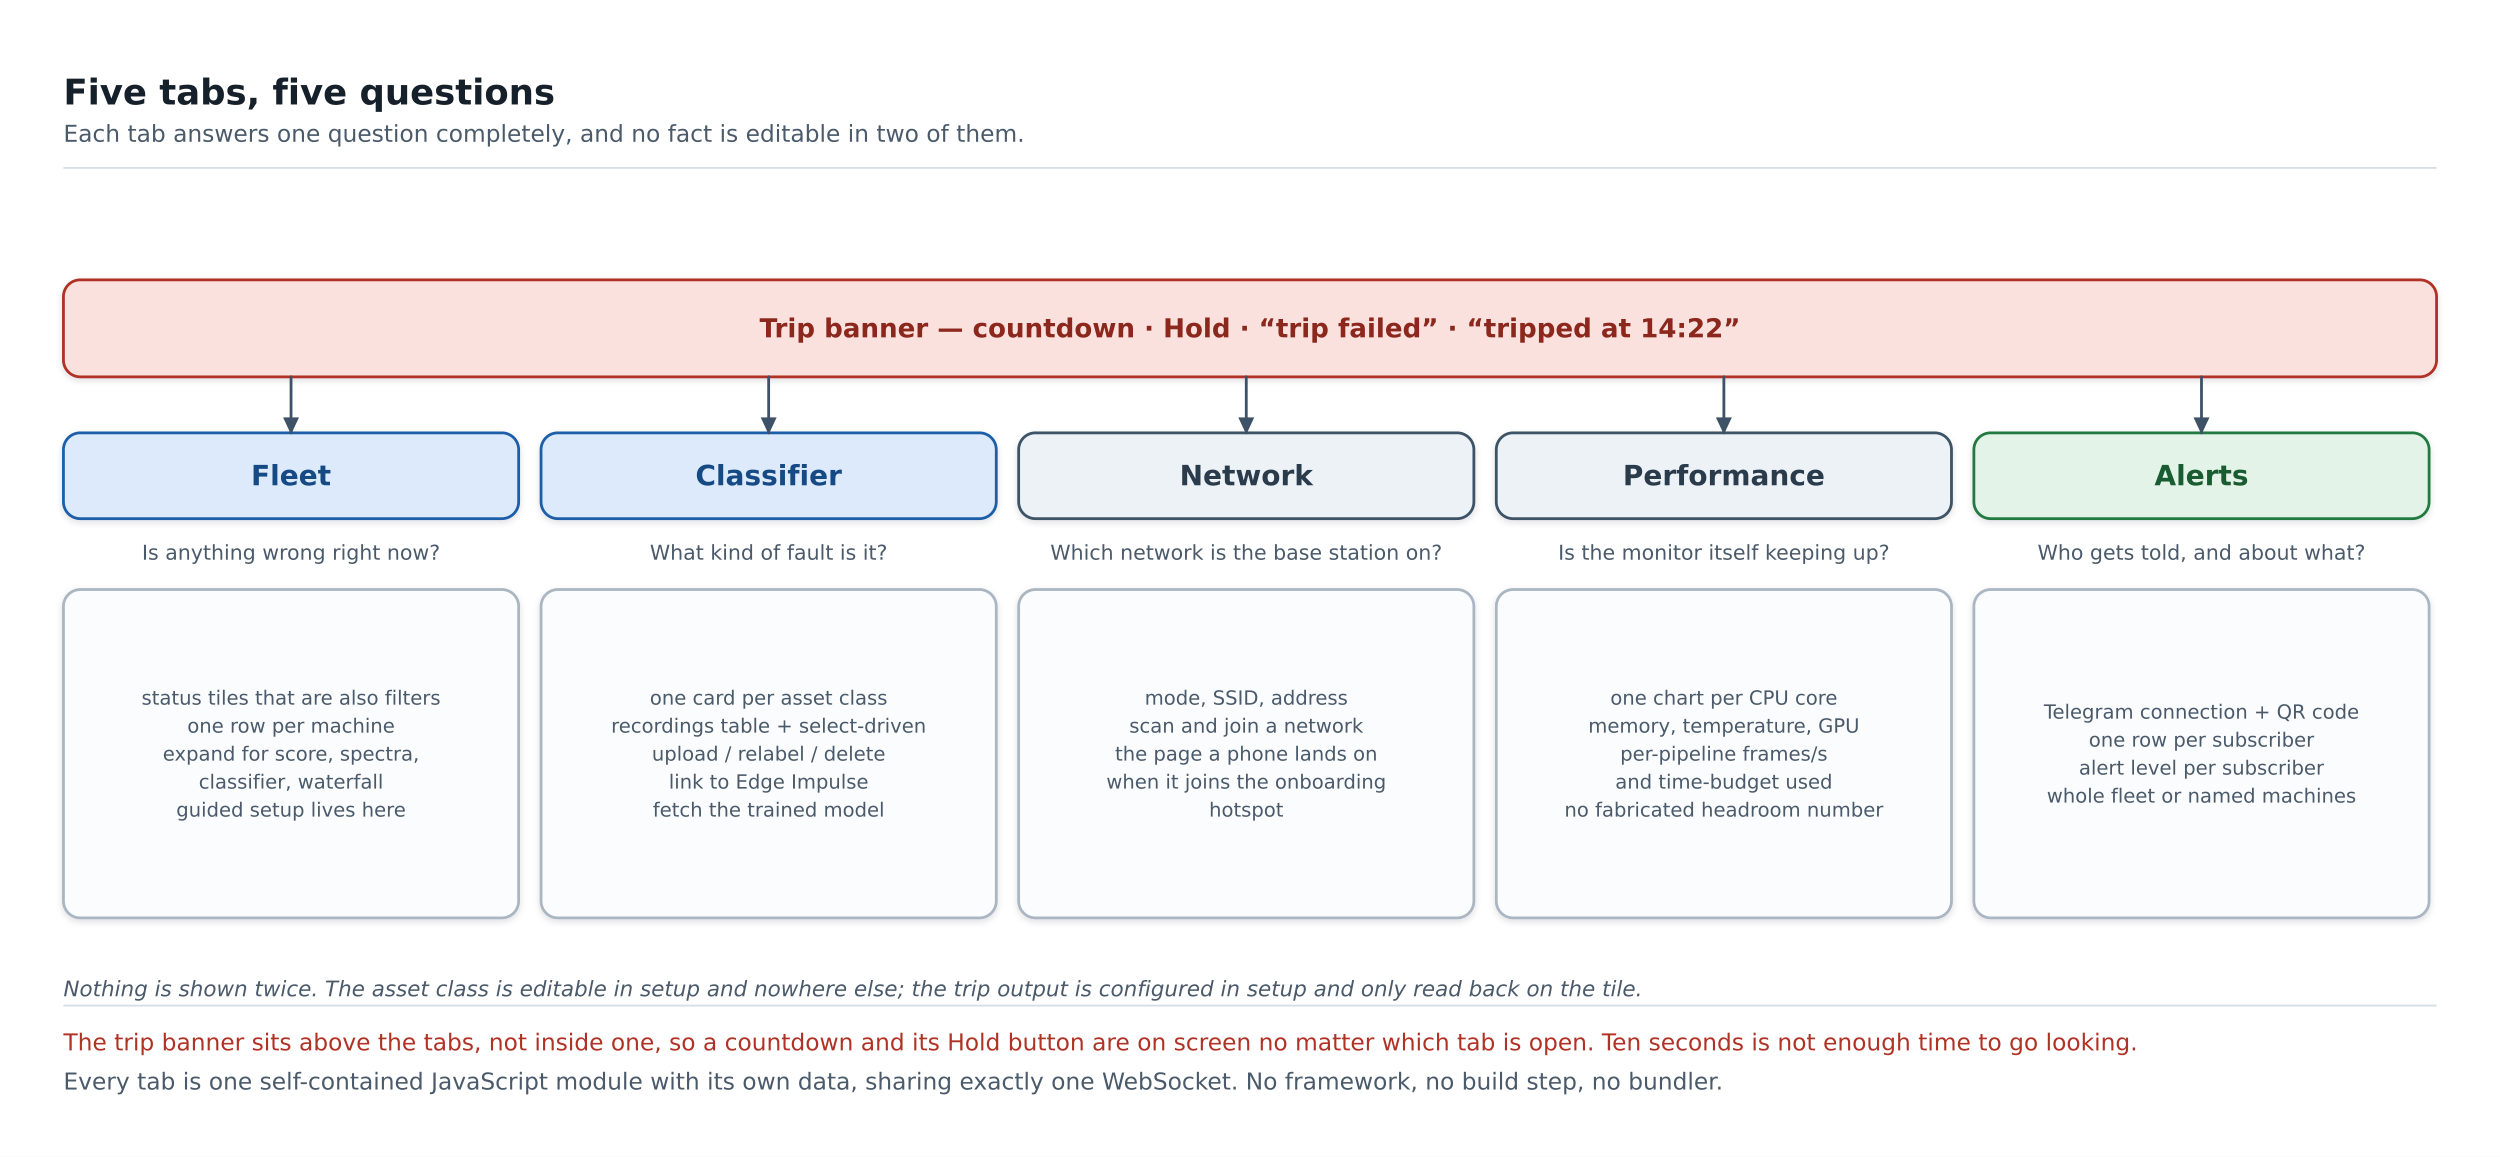
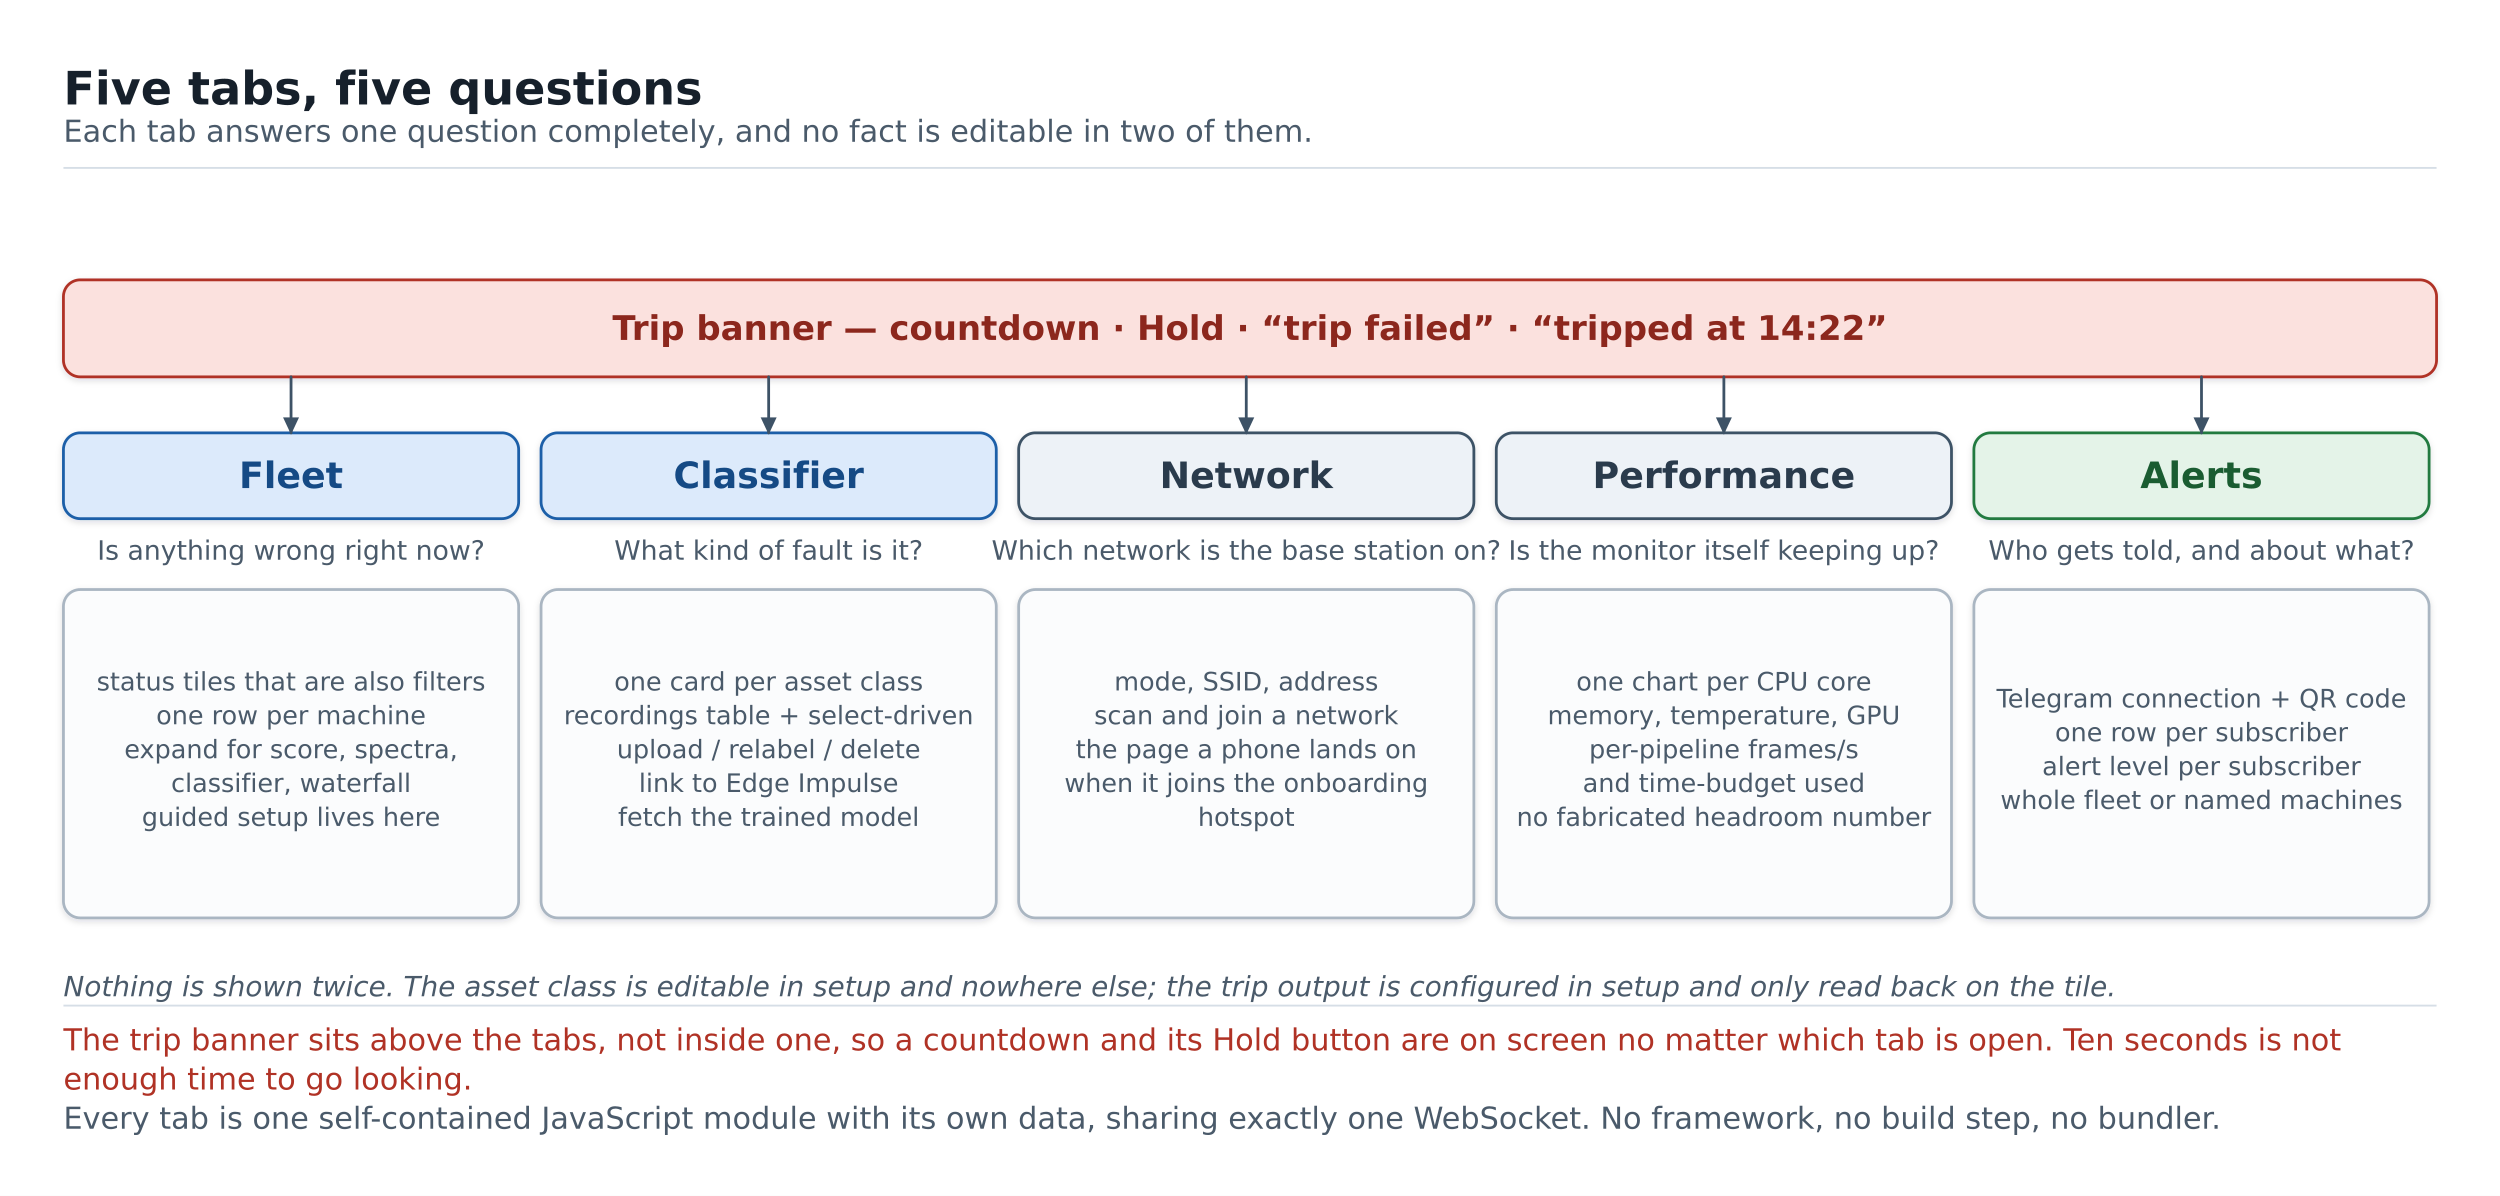
- <svg xmlns="http://www.w3.org/2000/svg" width="1340" height="620" viewBox="0 0 1340 620">
+ <svg xmlns="http://www.w3.org/2000/svg" width="1340" height="641" viewBox="0 0 1340 641">
  <defs>
    <marker id="arrow" viewBox="0 0 10 10" refX="8.5" refY="5" markerWidth="6.5" markerHeight="6.5" orient="auto-start-reverse">
      <path d="M0,0.6 L9.4,5 L0,9.4 z" fill="#3D5266" />
    </marker>
    <marker id="arrowAct" viewBox="0 0 10 10" refX="8.5" refY="5" markerWidth="6.5" markerHeight="6.5" orient="auto-start-reverse">
      <path d="M0,0.6 L9.4,5 L0,9.4 z" fill="#B03225" />
    </marker>
    <marker id="arrowSoft" viewBox="0 0 10 10" refX="8.5" refY="5" markerWidth="6.5" markerHeight="6.5" orient="auto-start-reverse">
      <path d="M0,0.6 L9.4,5 L0,9.4 z" fill="#8C9AA8" />
    </marker>
    <marker id="arrowTell" viewBox="0 0 10 10" refX="8.5" refY="5" markerWidth="6.5" markerHeight="6.5" orient="auto-start-reverse">
      <path d="M0,0.6 L9.4,5 L0,9.4 z" fill="#237A41" />
    </marker>
    <filter id="softshadow" x="-12%" y="-12%" width="130%" height="140%">
      <feDropShadow dx="0" dy="1.4" stdDeviation="1.6" flood-color="#16202B" flood-opacity="0.13" />
    </filter>
  </defs>
-   <rect x="0" y="0" width="1340" height="620" fill="#FFFFFF" />
+   <rect x="0" y="0" width="1340" height="641" fill="#FFFFFF" />
  <rect x="34.0" y="150.0" width="1272.0" height="52.0" rx="9" fill="#FBE1DE" stroke="#B03225" stroke-width="1.5" filter="url(#softshadow)" />
-   <text x="670.0" y="180.8" font-family="DejaVu Sans, Helvetica, Arial, sans-serif" font-size="14" font-weight="bold" font-style="normal" text-anchor="middle" fill="#8C271D">Trip banner — countdown · Hold · “trip failed” · “tripped at 14:22”</text>
+   <text x="670.0" y="182.2" font-family="DejaVu Sans, Helvetica, Arial, sans-serif" font-size="18.20" font-weight="bold" font-style="normal" text-anchor="middle" fill="#8C271D">Trip banner — countdown · Hold · “trip failed” · “tripped at 14:22”</text>
  <rect x="34.0" y="232.0" width="244.0" height="46.0" rx="9" fill="#DCEAFB" stroke="#1B5FA8" stroke-width="1.5" filter="url(#softshadow)" />
-   <text x="156.0" y="260.1" font-family="DejaVu Sans, Helvetica, Arial, sans-serif" font-size="15" font-weight="bold" font-style="normal" text-anchor="middle" fill="#154A85">Fleet</text>
-   <text x="156.0" y="300.0" font-family="DejaVu Sans, Helvetica, Arial, sans-serif" font-size="11" font-weight="normal" font-style="normal" text-anchor="middle" fill="#4A5A6A">Is anything wrong right now?</text>
+   <text x="156.0" y="261.6" font-family="DejaVu Sans, Helvetica, Arial, sans-serif" font-size="19.50" font-weight="bold" font-style="normal" text-anchor="middle" fill="#154A85">Fleet</text>
+   <text x="156.0" y="300.0" font-family="DejaVu Sans, Helvetica, Arial, sans-serif" font-size="14.30" font-weight="normal" font-style="normal" text-anchor="middle" fill="#4A5A6A">Is anything wrong right now?</text>
  <rect x="34.0" y="316.0" width="244.0" height="176.0" rx="9" fill="#FBFCFD" stroke="#AAB6C2" stroke-width="1.5" filter="url(#softshadow)" />
-   <text x="156.0" y="364.3" font-family="DejaVu Sans, Helvetica, Arial, sans-serif" font-size="1" font-weight="bold" font-style="normal" text-anchor="middle" fill="#6B7887" />
-   <text x="156.0" y="377.7" font-family="DejaVu Sans, Helvetica, Arial, sans-serif" font-size="10.5" font-weight="normal" font-style="normal" text-anchor="middle" fill="#4A5A6A">status tiles that are also filters</text>
-   <text x="156.0" y="392.7" font-family="DejaVu Sans, Helvetica, Arial, sans-serif" font-size="10.5" font-weight="normal" font-style="normal" text-anchor="middle" fill="#4A5A6A">one row per machine</text>
-   <text x="156.0" y="407.7" font-family="DejaVu Sans, Helvetica, Arial, sans-serif" font-size="10.5" font-weight="normal" font-style="normal" text-anchor="middle" fill="#4A5A6A">expand for score, spectra,</text>
-   <text x="156.0" y="422.7" font-family="DejaVu Sans, Helvetica, Arial, sans-serif" font-size="10.5" font-weight="normal" font-style="normal" text-anchor="middle" fill="#4A5A6A">classifier, waterfall</text>
-   <text x="156.0" y="437.7" font-family="DejaVu Sans, Helvetica, Arial, sans-serif" font-size="10.5" font-weight="normal" font-style="normal" text-anchor="middle" fill="#4A5A6A">guided setup lives here</text>
+   <text x="156.0" y="356.5" font-family="DejaVu Sans, Helvetica, Arial, sans-serif" font-size="1.30" font-weight="bold" font-style="normal" text-anchor="middle" fill="#6B7887" />
+   <text x="156.0" y="370.1" font-family="DejaVu Sans, Helvetica, Arial, sans-serif" font-size="13.65" font-weight="normal" font-style="normal" text-anchor="middle" fill="#4A5A6A">status tiles that are also filters</text>
+   <text x="156.0" y="388.2" font-family="DejaVu Sans, Helvetica, Arial, sans-serif" font-size="13.65" font-weight="normal" font-style="normal" text-anchor="middle" fill="#4A5A6A">one row per machine</text>
+   <text x="156.0" y="406.4" font-family="DejaVu Sans, Helvetica, Arial, sans-serif" font-size="13.65" font-weight="normal" font-style="normal" text-anchor="middle" fill="#4A5A6A">expand for score, spectra,</text>
+   <text x="156.0" y="424.5" font-family="DejaVu Sans, Helvetica, Arial, sans-serif" font-size="13.65" font-weight="normal" font-style="normal" text-anchor="middle" fill="#4A5A6A">classifier, waterfall</text>
+   <text x="156.0" y="442.7" font-family="DejaVu Sans, Helvetica, Arial, sans-serif" font-size="13.65" font-weight="normal" font-style="normal" text-anchor="middle" fill="#4A5A6A">guided setup lives here</text>
  <path d="M156.0,202.0 L156.0,232.0" fill="none" stroke="#3D5266" stroke-width="1.5" stroke-linejoin="round" stroke-linecap="round" marker-end="url(#arrow)" />
  <rect x="290.0" y="232.0" width="244.0" height="46.0" rx="9" fill="#DCEAFB" stroke="#1B5FA8" stroke-width="1.5" filter="url(#softshadow)" />
-   <text x="412.0" y="260.1" font-family="DejaVu Sans, Helvetica, Arial, sans-serif" font-size="15" font-weight="bold" font-style="normal" text-anchor="middle" fill="#154A85">Classifier</text>
-   <text x="412.0" y="300.0" font-family="DejaVu Sans, Helvetica, Arial, sans-serif" font-size="11" font-weight="normal" font-style="normal" text-anchor="middle" fill="#4A5A6A">What kind of fault is it?</text>
+   <text x="412.0" y="261.6" font-family="DejaVu Sans, Helvetica, Arial, sans-serif" font-size="19.50" font-weight="bold" font-style="normal" text-anchor="middle" fill="#154A85">Classifier</text>
+   <text x="412.0" y="300.0" font-family="DejaVu Sans, Helvetica, Arial, sans-serif" font-size="14.30" font-weight="normal" font-style="normal" text-anchor="middle" fill="#4A5A6A">What kind of fault is it?</text>
  <rect x="290.0" y="316.0" width="244.0" height="176.0" rx="9" fill="#FBFCFD" stroke="#AAB6C2" stroke-width="1.5" filter="url(#softshadow)" />
-   <text x="412.0" y="364.3" font-family="DejaVu Sans, Helvetica, Arial, sans-serif" font-size="1" font-weight="bold" font-style="normal" text-anchor="middle" fill="#6B7887" />
-   <text x="412.0" y="377.7" font-family="DejaVu Sans, Helvetica, Arial, sans-serif" font-size="10.5" font-weight="normal" font-style="normal" text-anchor="middle" fill="#4A5A6A">one card per asset class</text>
-   <text x="412.0" y="392.7" font-family="DejaVu Sans, Helvetica, Arial, sans-serif" font-size="10.5" font-weight="normal" font-style="normal" text-anchor="middle" fill="#4A5A6A">recordings table + select-driven</text>
-   <text x="412.0" y="407.7" font-family="DejaVu Sans, Helvetica, Arial, sans-serif" font-size="10.5" font-weight="normal" font-style="normal" text-anchor="middle" fill="#4A5A6A">upload / relabel / delete</text>
-   <text x="412.0" y="422.7" font-family="DejaVu Sans, Helvetica, Arial, sans-serif" font-size="10.5" font-weight="normal" font-style="normal" text-anchor="middle" fill="#4A5A6A">link to Edge Impulse</text>
-   <text x="412.0" y="437.7" font-family="DejaVu Sans, Helvetica, Arial, sans-serif" font-size="10.5" font-weight="normal" font-style="normal" text-anchor="middle" fill="#4A5A6A">fetch the trained model</text>
+   <text x="412.0" y="356.5" font-family="DejaVu Sans, Helvetica, Arial, sans-serif" font-size="1.30" font-weight="bold" font-style="normal" text-anchor="middle" fill="#6B7887" />
+   <text x="412.0" y="370.1" font-family="DejaVu Sans, Helvetica, Arial, sans-serif" font-size="13.65" font-weight="normal" font-style="normal" text-anchor="middle" fill="#4A5A6A">one card per asset class</text>
+   <text x="412.0" y="388.2" font-family="DejaVu Sans, Helvetica, Arial, sans-serif" font-size="13.65" font-weight="normal" font-style="normal" text-anchor="middle" fill="#4A5A6A">recordings table + select-driven</text>
+   <text x="412.0" y="406.4" font-family="DejaVu Sans, Helvetica, Arial, sans-serif" font-size="13.65" font-weight="normal" font-style="normal" text-anchor="middle" fill="#4A5A6A">upload / relabel / delete</text>
+   <text x="412.0" y="424.5" font-family="DejaVu Sans, Helvetica, Arial, sans-serif" font-size="13.65" font-weight="normal" font-style="normal" text-anchor="middle" fill="#4A5A6A">link to Edge Impulse</text>
+   <text x="412.0" y="442.7" font-family="DejaVu Sans, Helvetica, Arial, sans-serif" font-size="13.65" font-weight="normal" font-style="normal" text-anchor="middle" fill="#4A5A6A">fetch the trained model</text>
  <path d="M412.0,202.0 L412.0,232.0" fill="none" stroke="#3D5266" stroke-width="1.5" stroke-linejoin="round" stroke-linecap="round" marker-end="url(#arrow)" />
  <rect x="546.0" y="232.0" width="244.0" height="46.0" rx="9" fill="#EDF2F7" stroke="#3D5266" stroke-width="1.5" filter="url(#softshadow)" />
-   <text x="668.0" y="260.1" font-family="DejaVu Sans, Helvetica, Arial, sans-serif" font-size="15" font-weight="bold" font-style="normal" text-anchor="middle" fill="#2A3B4C">Network</text>
-   <text x="668.0" y="300.0" font-family="DejaVu Sans, Helvetica, Arial, sans-serif" font-size="11" font-weight="normal" font-style="normal" text-anchor="middle" fill="#4A5A6A">Which network is the base station on?</text>
+   <text x="668.0" y="261.6" font-family="DejaVu Sans, Helvetica, Arial, sans-serif" font-size="19.50" font-weight="bold" font-style="normal" text-anchor="middle" fill="#2A3B4C">Network</text>
+   <text x="668.0" y="300.0" font-family="DejaVu Sans, Helvetica, Arial, sans-serif" font-size="14.30" font-weight="normal" font-style="normal" text-anchor="middle" fill="#4A5A6A">Which network is the base station on?</text>
  <rect x="546.0" y="316.0" width="244.0" height="176.0" rx="9" fill="#FBFCFD" stroke="#AAB6C2" stroke-width="1.5" filter="url(#softshadow)" />
-   <text x="668.0" y="364.3" font-family="DejaVu Sans, Helvetica, Arial, sans-serif" font-size="1" font-weight="bold" font-style="normal" text-anchor="middle" fill="#6B7887" />
-   <text x="668.0" y="377.7" font-family="DejaVu Sans, Helvetica, Arial, sans-serif" font-size="10.5" font-weight="normal" font-style="normal" text-anchor="middle" fill="#4A5A6A">mode, SSID, address</text>
-   <text x="668.0" y="392.7" font-family="DejaVu Sans, Helvetica, Arial, sans-serif" font-size="10.5" font-weight="normal" font-style="normal" text-anchor="middle" fill="#4A5A6A">scan and join a network</text>
-   <text x="668.0" y="407.7" font-family="DejaVu Sans, Helvetica, Arial, sans-serif" font-size="10.5" font-weight="normal" font-style="normal" text-anchor="middle" fill="#4A5A6A">the page a phone lands on</text>
-   <text x="668.0" y="422.7" font-family="DejaVu Sans, Helvetica, Arial, sans-serif" font-size="10.5" font-weight="normal" font-style="normal" text-anchor="middle" fill="#4A5A6A">when it joins the onboarding</text>
-   <text x="668.0" y="437.7" font-family="DejaVu Sans, Helvetica, Arial, sans-serif" font-size="10.5" font-weight="normal" font-style="normal" text-anchor="middle" fill="#4A5A6A">hotspot</text>
+   <text x="668.0" y="356.5" font-family="DejaVu Sans, Helvetica, Arial, sans-serif" font-size="1.30" font-weight="bold" font-style="normal" text-anchor="middle" fill="#6B7887" />
+   <text x="668.0" y="370.1" font-family="DejaVu Sans, Helvetica, Arial, sans-serif" font-size="13.65" font-weight="normal" font-style="normal" text-anchor="middle" fill="#4A5A6A">mode, SSID, address</text>
+   <text x="668.0" y="388.2" font-family="DejaVu Sans, Helvetica, Arial, sans-serif" font-size="13.65" font-weight="normal" font-style="normal" text-anchor="middle" fill="#4A5A6A">scan and join a network</text>
+   <text x="668.0" y="406.4" font-family="DejaVu Sans, Helvetica, Arial, sans-serif" font-size="13.65" font-weight="normal" font-style="normal" text-anchor="middle" fill="#4A5A6A">the page a phone lands on</text>
+   <text x="668.0" y="424.5" font-family="DejaVu Sans, Helvetica, Arial, sans-serif" font-size="13.65" font-weight="normal" font-style="normal" text-anchor="middle" fill="#4A5A6A">when it joins the onboarding</text>
+   <text x="668.0" y="442.7" font-family="DejaVu Sans, Helvetica, Arial, sans-serif" font-size="13.65" font-weight="normal" font-style="normal" text-anchor="middle" fill="#4A5A6A">hotspot</text>
  <path d="M668.0,202.0 L668.0,232.0" fill="none" stroke="#3D5266" stroke-width="1.5" stroke-linejoin="round" stroke-linecap="round" marker-end="url(#arrow)" />
  <rect x="802.0" y="232.0" width="244.0" height="46.0" rx="9" fill="#EDF2F7" stroke="#3D5266" stroke-width="1.5" filter="url(#softshadow)" />
-   <text x="924.0" y="260.1" font-family="DejaVu Sans, Helvetica, Arial, sans-serif" font-size="15" font-weight="bold" font-style="normal" text-anchor="middle" fill="#2A3B4C">Performance</text>
-   <text x="924.0" y="300.0" font-family="DejaVu Sans, Helvetica, Arial, sans-serif" font-size="11" font-weight="normal" font-style="normal" text-anchor="middle" fill="#4A5A6A">Is the monitor itself keeping up?</text>
+   <text x="924.0" y="261.6" font-family="DejaVu Sans, Helvetica, Arial, sans-serif" font-size="19.50" font-weight="bold" font-style="normal" text-anchor="middle" fill="#2A3B4C">Performance</text>
+   <text x="924.0" y="300.0" font-family="DejaVu Sans, Helvetica, Arial, sans-serif" font-size="14.30" font-weight="normal" font-style="normal" text-anchor="middle" fill="#4A5A6A">Is the monitor itself keeping up?</text>
  <rect x="802.0" y="316.0" width="244.0" height="176.0" rx="9" fill="#FBFCFD" stroke="#AAB6C2" stroke-width="1.5" filter="url(#softshadow)" />
-   <text x="924.0" y="364.3" font-family="DejaVu Sans, Helvetica, Arial, sans-serif" font-size="1" font-weight="bold" font-style="normal" text-anchor="middle" fill="#6B7887" />
-   <text x="924.0" y="377.7" font-family="DejaVu Sans, Helvetica, Arial, sans-serif" font-size="10.5" font-weight="normal" font-style="normal" text-anchor="middle" fill="#4A5A6A">one chart per CPU core</text>
-   <text x="924.0" y="392.7" font-family="DejaVu Sans, Helvetica, Arial, sans-serif" font-size="10.5" font-weight="normal" font-style="normal" text-anchor="middle" fill="#4A5A6A">memory, temperature, GPU</text>
-   <text x="924.0" y="407.7" font-family="DejaVu Sans, Helvetica, Arial, sans-serif" font-size="10.5" font-weight="normal" font-style="normal" text-anchor="middle" fill="#4A5A6A">per-pipeline frames/s</text>
-   <text x="924.0" y="422.7" font-family="DejaVu Sans, Helvetica, Arial, sans-serif" font-size="10.5" font-weight="normal" font-style="normal" text-anchor="middle" fill="#4A5A6A">and time-budget used</text>
-   <text x="924.0" y="437.7" font-family="DejaVu Sans, Helvetica, Arial, sans-serif" font-size="10.5" font-weight="normal" font-style="normal" text-anchor="middle" fill="#4A5A6A">no fabricated headroom number</text>
+   <text x="924.0" y="356.5" font-family="DejaVu Sans, Helvetica, Arial, sans-serif" font-size="1.30" font-weight="bold" font-style="normal" text-anchor="middle" fill="#6B7887" />
+   <text x="924.0" y="370.1" font-family="DejaVu Sans, Helvetica, Arial, sans-serif" font-size="13.65" font-weight="normal" font-style="normal" text-anchor="middle" fill="#4A5A6A">one chart per CPU core</text>
+   <text x="924.0" y="388.2" font-family="DejaVu Sans, Helvetica, Arial, sans-serif" font-size="13.65" font-weight="normal" font-style="normal" text-anchor="middle" fill="#4A5A6A">memory, temperature, GPU</text>
+   <text x="924.0" y="406.4" font-family="DejaVu Sans, Helvetica, Arial, sans-serif" font-size="13.65" font-weight="normal" font-style="normal" text-anchor="middle" fill="#4A5A6A">per-pipeline frames/s</text>
+   <text x="924.0" y="424.5" font-family="DejaVu Sans, Helvetica, Arial, sans-serif" font-size="13.65" font-weight="normal" font-style="normal" text-anchor="middle" fill="#4A5A6A">and time-budget used</text>
+   <text x="924.0" y="442.7" font-family="DejaVu Sans, Helvetica, Arial, sans-serif" font-size="13.65" font-weight="normal" font-style="normal" text-anchor="middle" fill="#4A5A6A">no fabricated headroom number</text>
  <path d="M924.0,202.0 L924.0,232.0" fill="none" stroke="#3D5266" stroke-width="1.5" stroke-linejoin="round" stroke-linecap="round" marker-end="url(#arrow)" />
  <rect x="1058.0" y="232.0" width="244.0" height="46.0" rx="9" fill="#E4F3E8" stroke="#237A41" stroke-width="1.5" filter="url(#softshadow)" />
-   <text x="1180.0" y="260.1" font-family="DejaVu Sans, Helvetica, Arial, sans-serif" font-size="15" font-weight="bold" font-style="normal" text-anchor="middle" fill="#1A5C31">Alerts</text>
-   <text x="1180.0" y="300.0" font-family="DejaVu Sans, Helvetica, Arial, sans-serif" font-size="11" font-weight="normal" font-style="normal" text-anchor="middle" fill="#4A5A6A">Who gets told, and about what?</text>
+   <text x="1180.0" y="261.6" font-family="DejaVu Sans, Helvetica, Arial, sans-serif" font-size="19.50" font-weight="bold" font-style="normal" text-anchor="middle" fill="#1A5C31">Alerts</text>
+   <text x="1180.0" y="300.0" font-family="DejaVu Sans, Helvetica, Arial, sans-serif" font-size="14.30" font-weight="normal" font-style="normal" text-anchor="middle" fill="#4A5A6A">Who gets told, and about what?</text>
  <rect x="1058.0" y="316.0" width="244.0" height="176.0" rx="9" fill="#FBFCFD" stroke="#AAB6C2" stroke-width="1.5" filter="url(#softshadow)" />
-   <text x="1180.0" y="371.8" font-family="DejaVu Sans, Helvetica, Arial, sans-serif" font-size="1" font-weight="bold" font-style="normal" text-anchor="middle" fill="#6B7887" />
-   <text x="1180.0" y="385.2" font-family="DejaVu Sans, Helvetica, Arial, sans-serif" font-size="10.5" font-weight="normal" font-style="normal" text-anchor="middle" fill="#4A5A6A">Telegram connection + QR code</text>
-   <text x="1180.0" y="400.2" font-family="DejaVu Sans, Helvetica, Arial, sans-serif" font-size="10.5" font-weight="normal" font-style="normal" text-anchor="middle" fill="#4A5A6A">one row per subscriber</text>
-   <text x="1180.0" y="415.2" font-family="DejaVu Sans, Helvetica, Arial, sans-serif" font-size="10.5" font-weight="normal" font-style="normal" text-anchor="middle" fill="#4A5A6A">alert level per subscriber</text>
-   <text x="1180.0" y="430.2" font-family="DejaVu Sans, Helvetica, Arial, sans-serif" font-size="10.5" font-weight="normal" font-style="normal" text-anchor="middle" fill="#4A5A6A">whole fleet or named machines</text>
+   <text x="1180.0" y="365.6" font-family="DejaVu Sans, Helvetica, Arial, sans-serif" font-size="1.30" font-weight="bold" font-style="normal" text-anchor="middle" fill="#6B7887" />
+   <text x="1180.0" y="379.2" font-family="DejaVu Sans, Helvetica, Arial, sans-serif" font-size="13.65" font-weight="normal" font-style="normal" text-anchor="middle" fill="#4A5A6A">Telegram connection + QR code</text>
+   <text x="1180.0" y="397.3" font-family="DejaVu Sans, Helvetica, Arial, sans-serif" font-size="13.65" font-weight="normal" font-style="normal" text-anchor="middle" fill="#4A5A6A">one row per subscriber</text>
+   <text x="1180.0" y="415.5" font-family="DejaVu Sans, Helvetica, Arial, sans-serif" font-size="13.65" font-weight="normal" font-style="normal" text-anchor="middle" fill="#4A5A6A">alert level per subscriber</text>
+   <text x="1180.0" y="433.6" font-family="DejaVu Sans, Helvetica, Arial, sans-serif" font-size="13.65" font-weight="normal" font-style="normal" text-anchor="middle" fill="#4A5A6A">whole fleet or named machines</text>
  <path d="M1180.0,202.0 L1180.0,232.0" fill="none" stroke="#3D5266" stroke-width="1.5" stroke-linejoin="round" stroke-linecap="round" marker-end="url(#arrow)" />
-   <text x="34.0" y="534.0" font-family="DejaVu Sans, Helvetica, Arial, sans-serif" font-size="11.5" font-weight="normal" font-style="italic" text-anchor="start" fill="#4A5A6A">Nothing is shown twice. The asset class is editable in setup and nowhere else; the trip output is configured in setup and only read back on the tile.</text>
+   <text x="34.0" y="534.0" font-family="DejaVu Sans, Helvetica, Arial, sans-serif" font-size="14.95" font-weight="normal" font-style="italic" text-anchor="start" fill="#4A5A6A">Nothing is shown twice. The asset class is editable in setup and nowhere else; the trip output is configured in setup and only read back on the tile.</text>
  <line x1="34.0" y1="90.0" x2="1306.0" y2="90.0" stroke="#D6DEE6" stroke-width="1" />
-   <text x="34.0" y="56.0" font-family="DejaVu Sans, Helvetica, Arial, sans-serif" font-size="19" font-weight="bold" font-style="normal" text-anchor="start" fill="#16202B">Five tabs, five questions</text>
-   <text x="34.0" y="76.0" font-family="DejaVu Sans, Helvetica, Arial, sans-serif" font-size="12.5" font-weight="normal" font-style="normal" text-anchor="start" fill="#4A5A6A">Each tab answers one question completely, and no fact is editable in two of them.</text>
+   <text x="34.0" y="56.0" font-family="DejaVu Sans, Helvetica, Arial, sans-serif" font-size="24.70" font-weight="bold" font-style="normal" text-anchor="start" fill="#16202B">Five tabs, five questions</text>
+   <text x="34.0" y="76.0" font-family="DejaVu Sans, Helvetica, Arial, sans-serif" font-size="16.25" font-weight="normal" font-style="normal" text-anchor="start" fill="#4A5A6A">Each tab answers one question completely, and no fact is editable in two of them.</text>
  <line x1="34.0" y1="539.0" x2="1306.0" y2="539.0" stroke="#D6DEE6" stroke-width="1" />
-   <text x="34.0" y="563.0" font-family="DejaVu Sans, Helvetica, Arial, sans-serif" font-size="12.5" font-weight="normal" font-style="normal" text-anchor="start" fill="#B03225">The trip banner sits above the tabs, not inside one, so a countdown and its Hold button are on screen no matter which tab is open. Ten seconds is not enough time to go looking.</text>
-   <text x="34.0" y="584.0" font-family="DejaVu Sans, Helvetica, Arial, sans-serif" font-size="12.5" font-weight="normal" font-style="normal" text-anchor="start" fill="#4A5A6A">Every tab is one self-contained JavaScript module with its own data, sharing exactly one WebSocket. No framework, no build step, no bundler.</text>
+   <text x="34.0" y="563.0" font-family="DejaVu Sans, Helvetica, Arial, sans-serif" font-size="16.25" font-weight="normal" font-style="normal" text-anchor="start" fill="#B03225">The trip banner sits above the tabs, not inside one, so a countdown and its Hold button are on screen no matter which tab is open. Ten seconds is not</text>
+   <text x="34.0" y="584.0" font-family="DejaVu Sans, Helvetica, Arial, sans-serif" font-size="16.25" font-weight="normal" font-style="normal" text-anchor="start" fill="#B03225">enough time to go looking.</text>
+   <text x="34.0" y="605.0" font-family="DejaVu Sans, Helvetica, Arial, sans-serif" font-size="16.25" font-weight="normal" font-style="normal" text-anchor="start" fill="#4A5A6A">Every tab is one self-contained JavaScript module with its own data, sharing exactly one WebSocket. No framework, no build step, no bundler.</text>
</svg>
